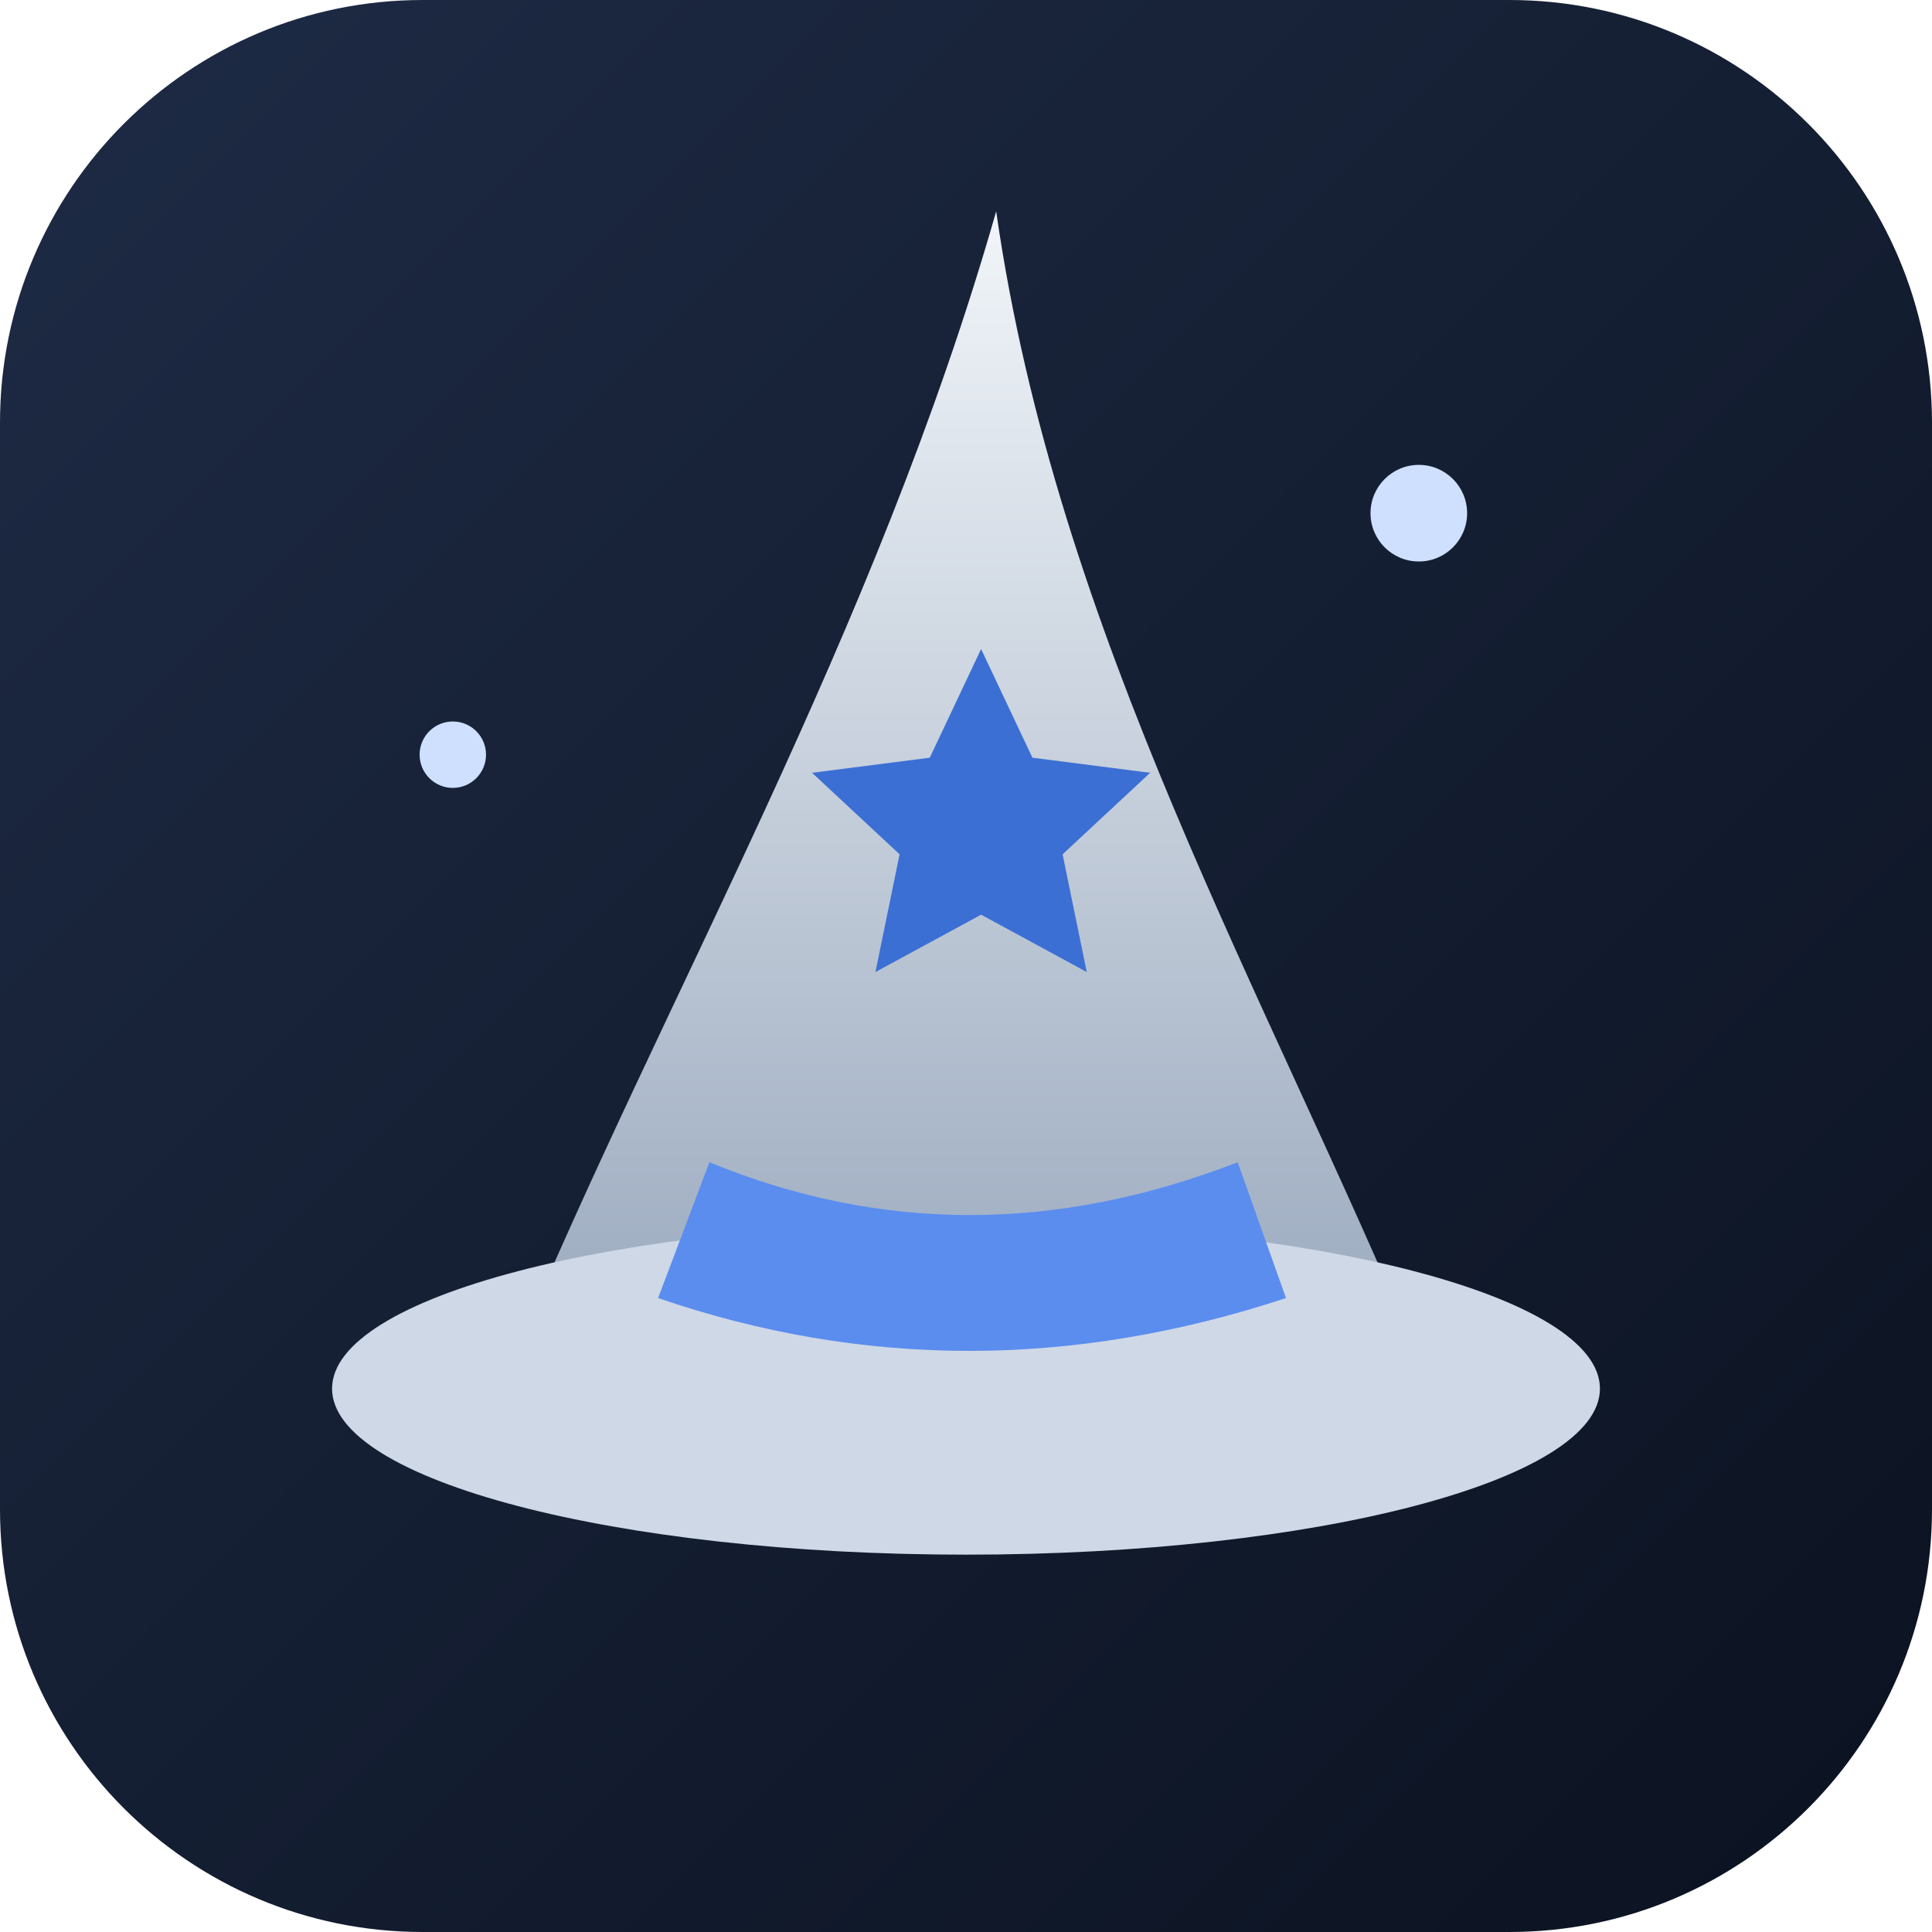
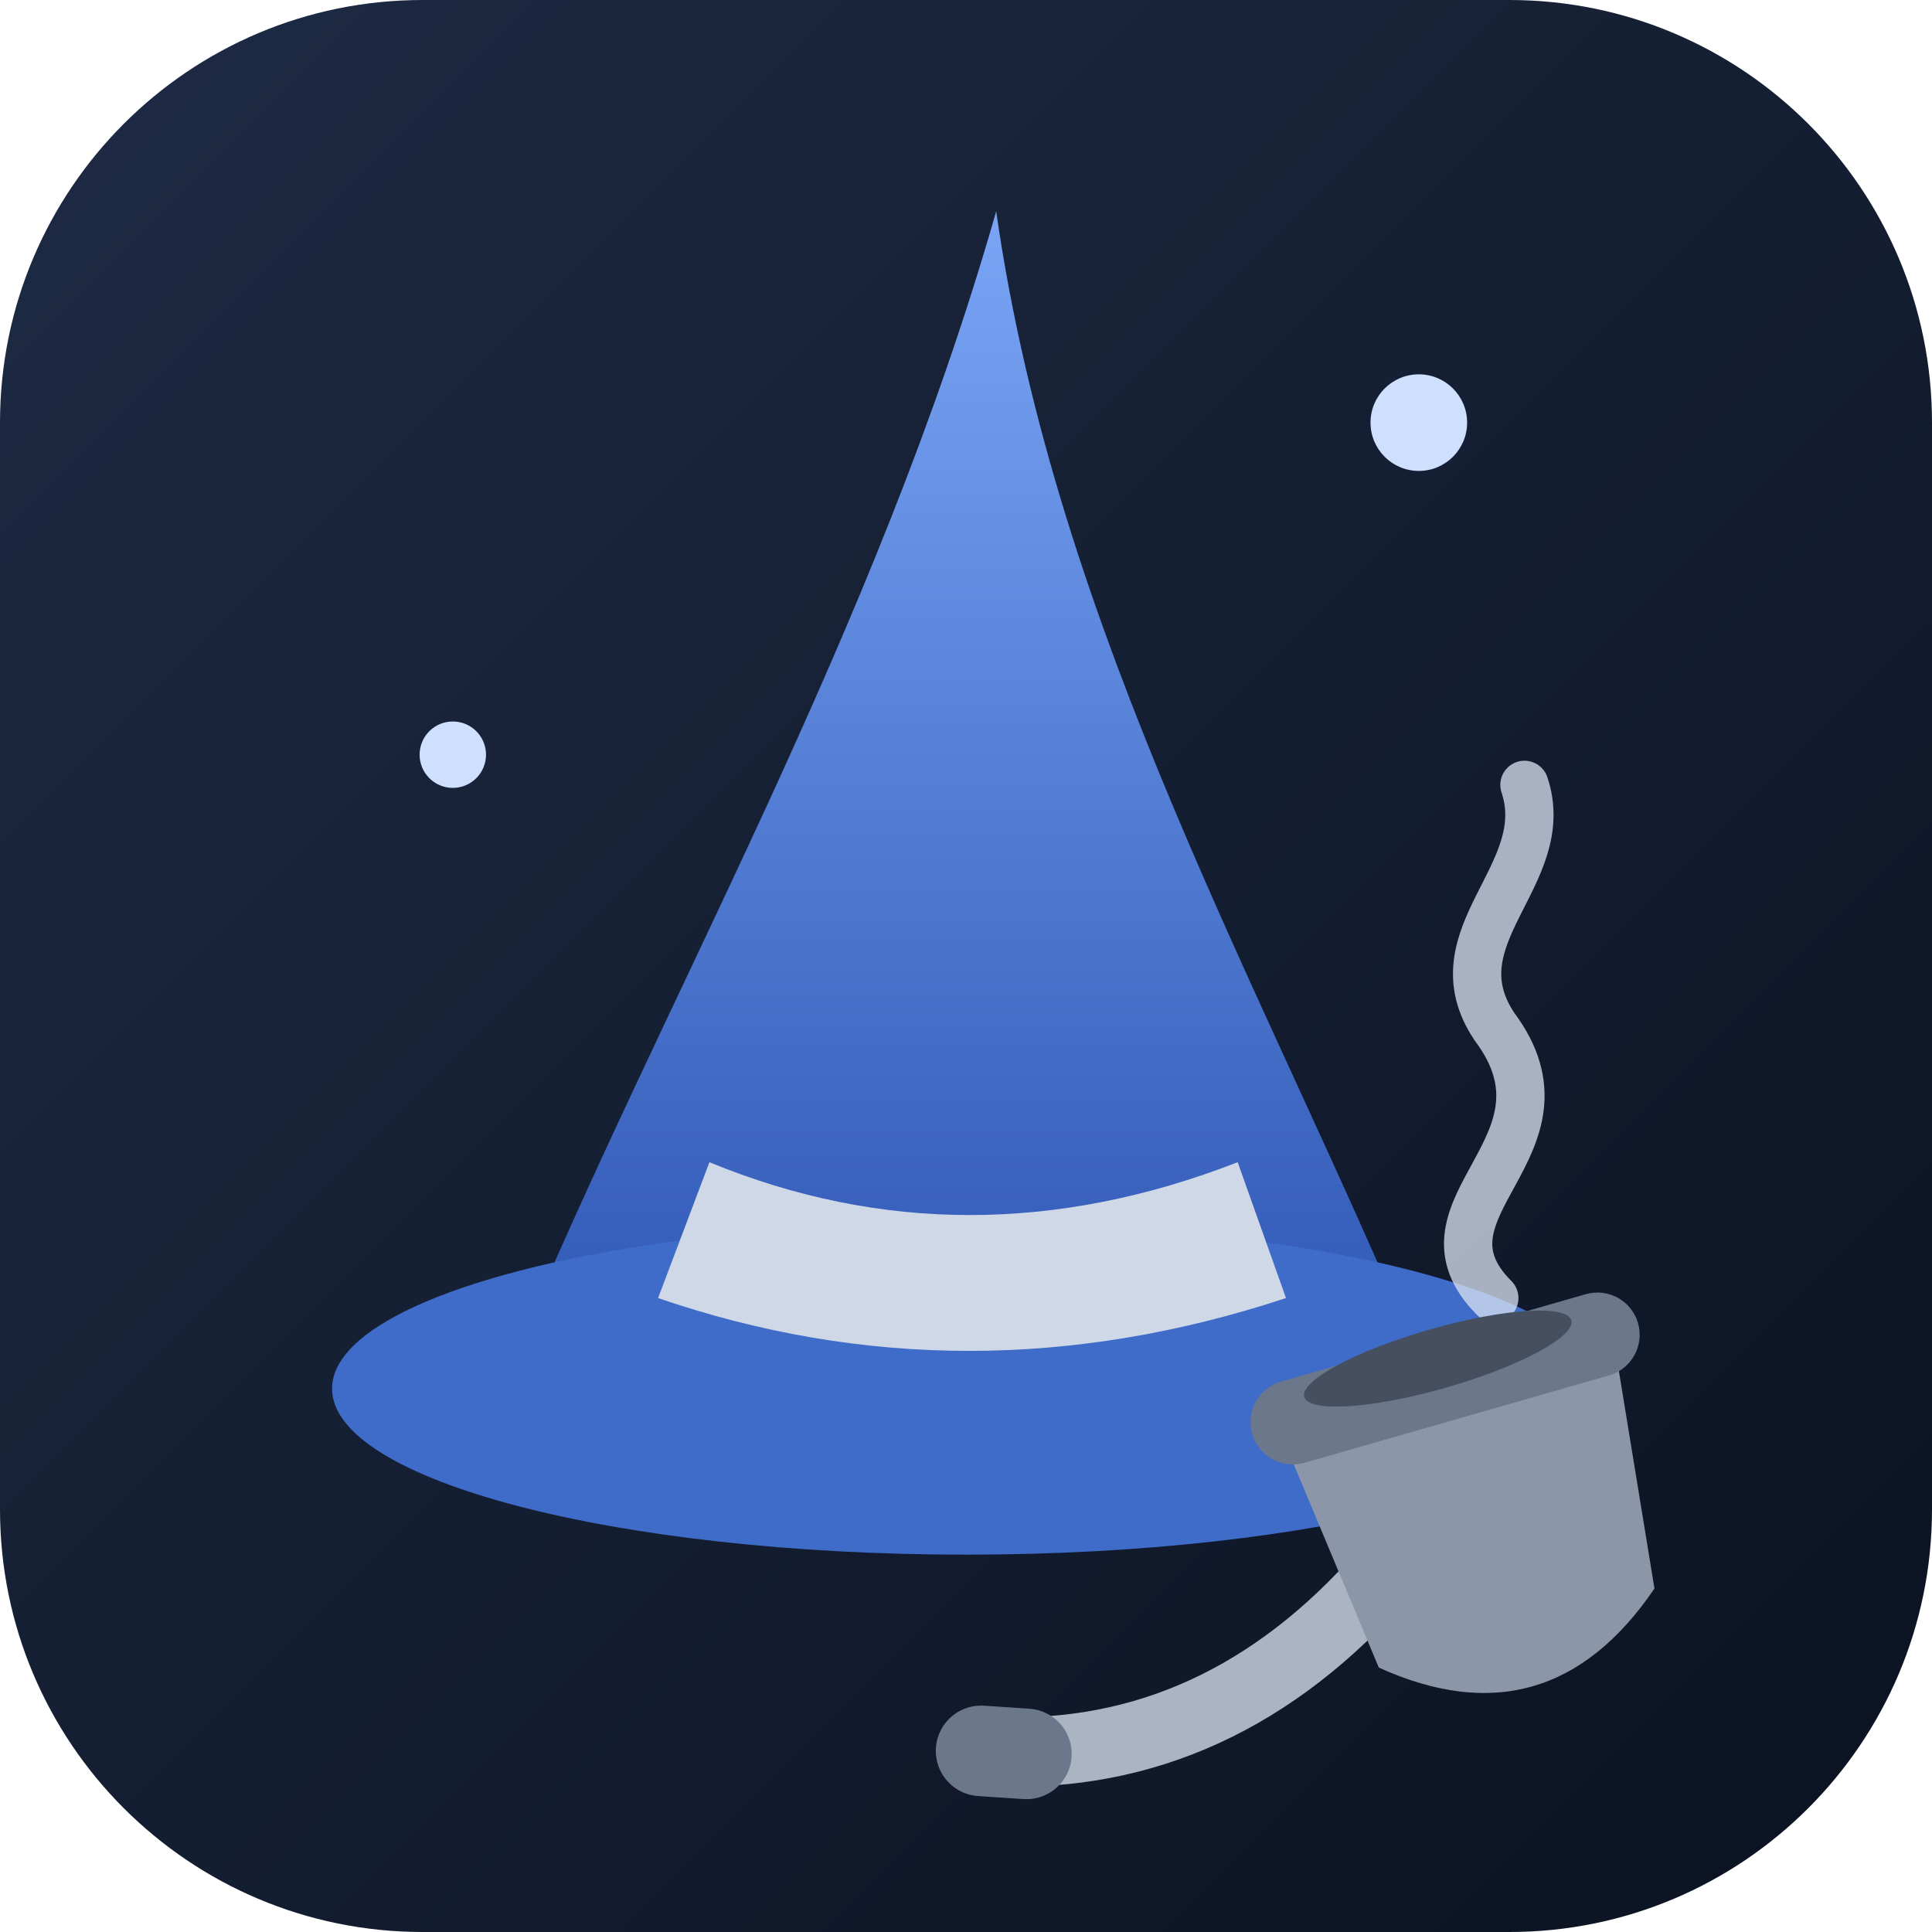
<svg xmlns="http://www.w3.org/2000/svg" viewBox="0 0 64 64" role="img" aria-label="Ganjalf Studio">
  <defs>
    <linearGradient id="bg" x1="0" y1="0" x2="1" y2="1">
      <stop offset="0" stop-color="#1e2b45" />
      <stop offset="1" stop-color="#0b1220" />
    </linearGradient>
    <linearGradient id="hat" x1="0" y1="0" x2="0" y2="1">
-       <stop offset="0" stop-color="#f1f5f9" />
-       <stop offset="1" stop-color="#9aa9be" />
+       <stop offset="0" stop-color="#7aa5f5" />
+       <stop offset="1" stop-color="#2f57b5" />
    </linearGradient>
  </defs>
  <rect width="64" height="64" rx="14" fill="url(#bg)" />
  <path d="M33 7C35 21 42 33 47 45H17C22 33 29 21 33 7Z" fill="url(#hat)" />
-   <ellipse cx="32" cy="46" rx="21" ry="5.5" fill="#cfd8e6" />
-   <path d="M23.5 38.5Q32 42 41 38.5L42.6 43Q32 46.5 21.8 43Z" fill="#5b8def" />
-   <path d="M32.5 21.5l1.7 3.6 3.9.5-2.9 2.7.8 3.9-3.5-1.9-3.5 1.9.8-3.9-2.9-2.7 3.9-.5z" fill="#3b6fd4" />
-   <circle cx="47" cy="17" r="1.6" fill="#cfe0ff" />
+   <ellipse cx="32" cy="46" rx="21" ry="5.5" fill="#3f6bc9" />
+   <path d="M23.5 38.5Q32 42 41 38.5L42.6 43Q32 46.5 21.8 43Z" fill="#cfd8e6" />
+   <path d="M49.5 43C46.5 40 52.5 38 49.5 34C47.5 31 51.5 29 50.5 26" fill="none" stroke="#dbe4f3" stroke-opacity=".75" stroke-width="1.6" stroke-linecap="round" />
+   <path d="M45.5 52.5Q40 58.5 32.5 58" fill="none" stroke="#aab4c3" stroke-width="2.3" stroke-linecap="round" />
+   <path d="M34 58.1L32.5 58" fill="none" stroke="#6b778a" stroke-width="3" stroke-linecap="round" />
+   <g transform="rotate(-16 50 54)">
+     <path d="M44.5 45.5H56L55 54Q50.2 58 45.5 54Z" fill="#8b97a8" />
+     <rect x="43.6" y="44" width="13.3" height="2.8" rx="1.4" fill="#6b778a" />
+     <ellipse cx="50.2" cy="44.7" rx="4.6" ry="1" fill="#454f60" />
+   </g>
+   <circle cx="47" cy="14" r="1.6" fill="#cfe0ff" />
  <circle cx="15" cy="25" r="1.1" fill="#cfe0ff" />
</svg>
